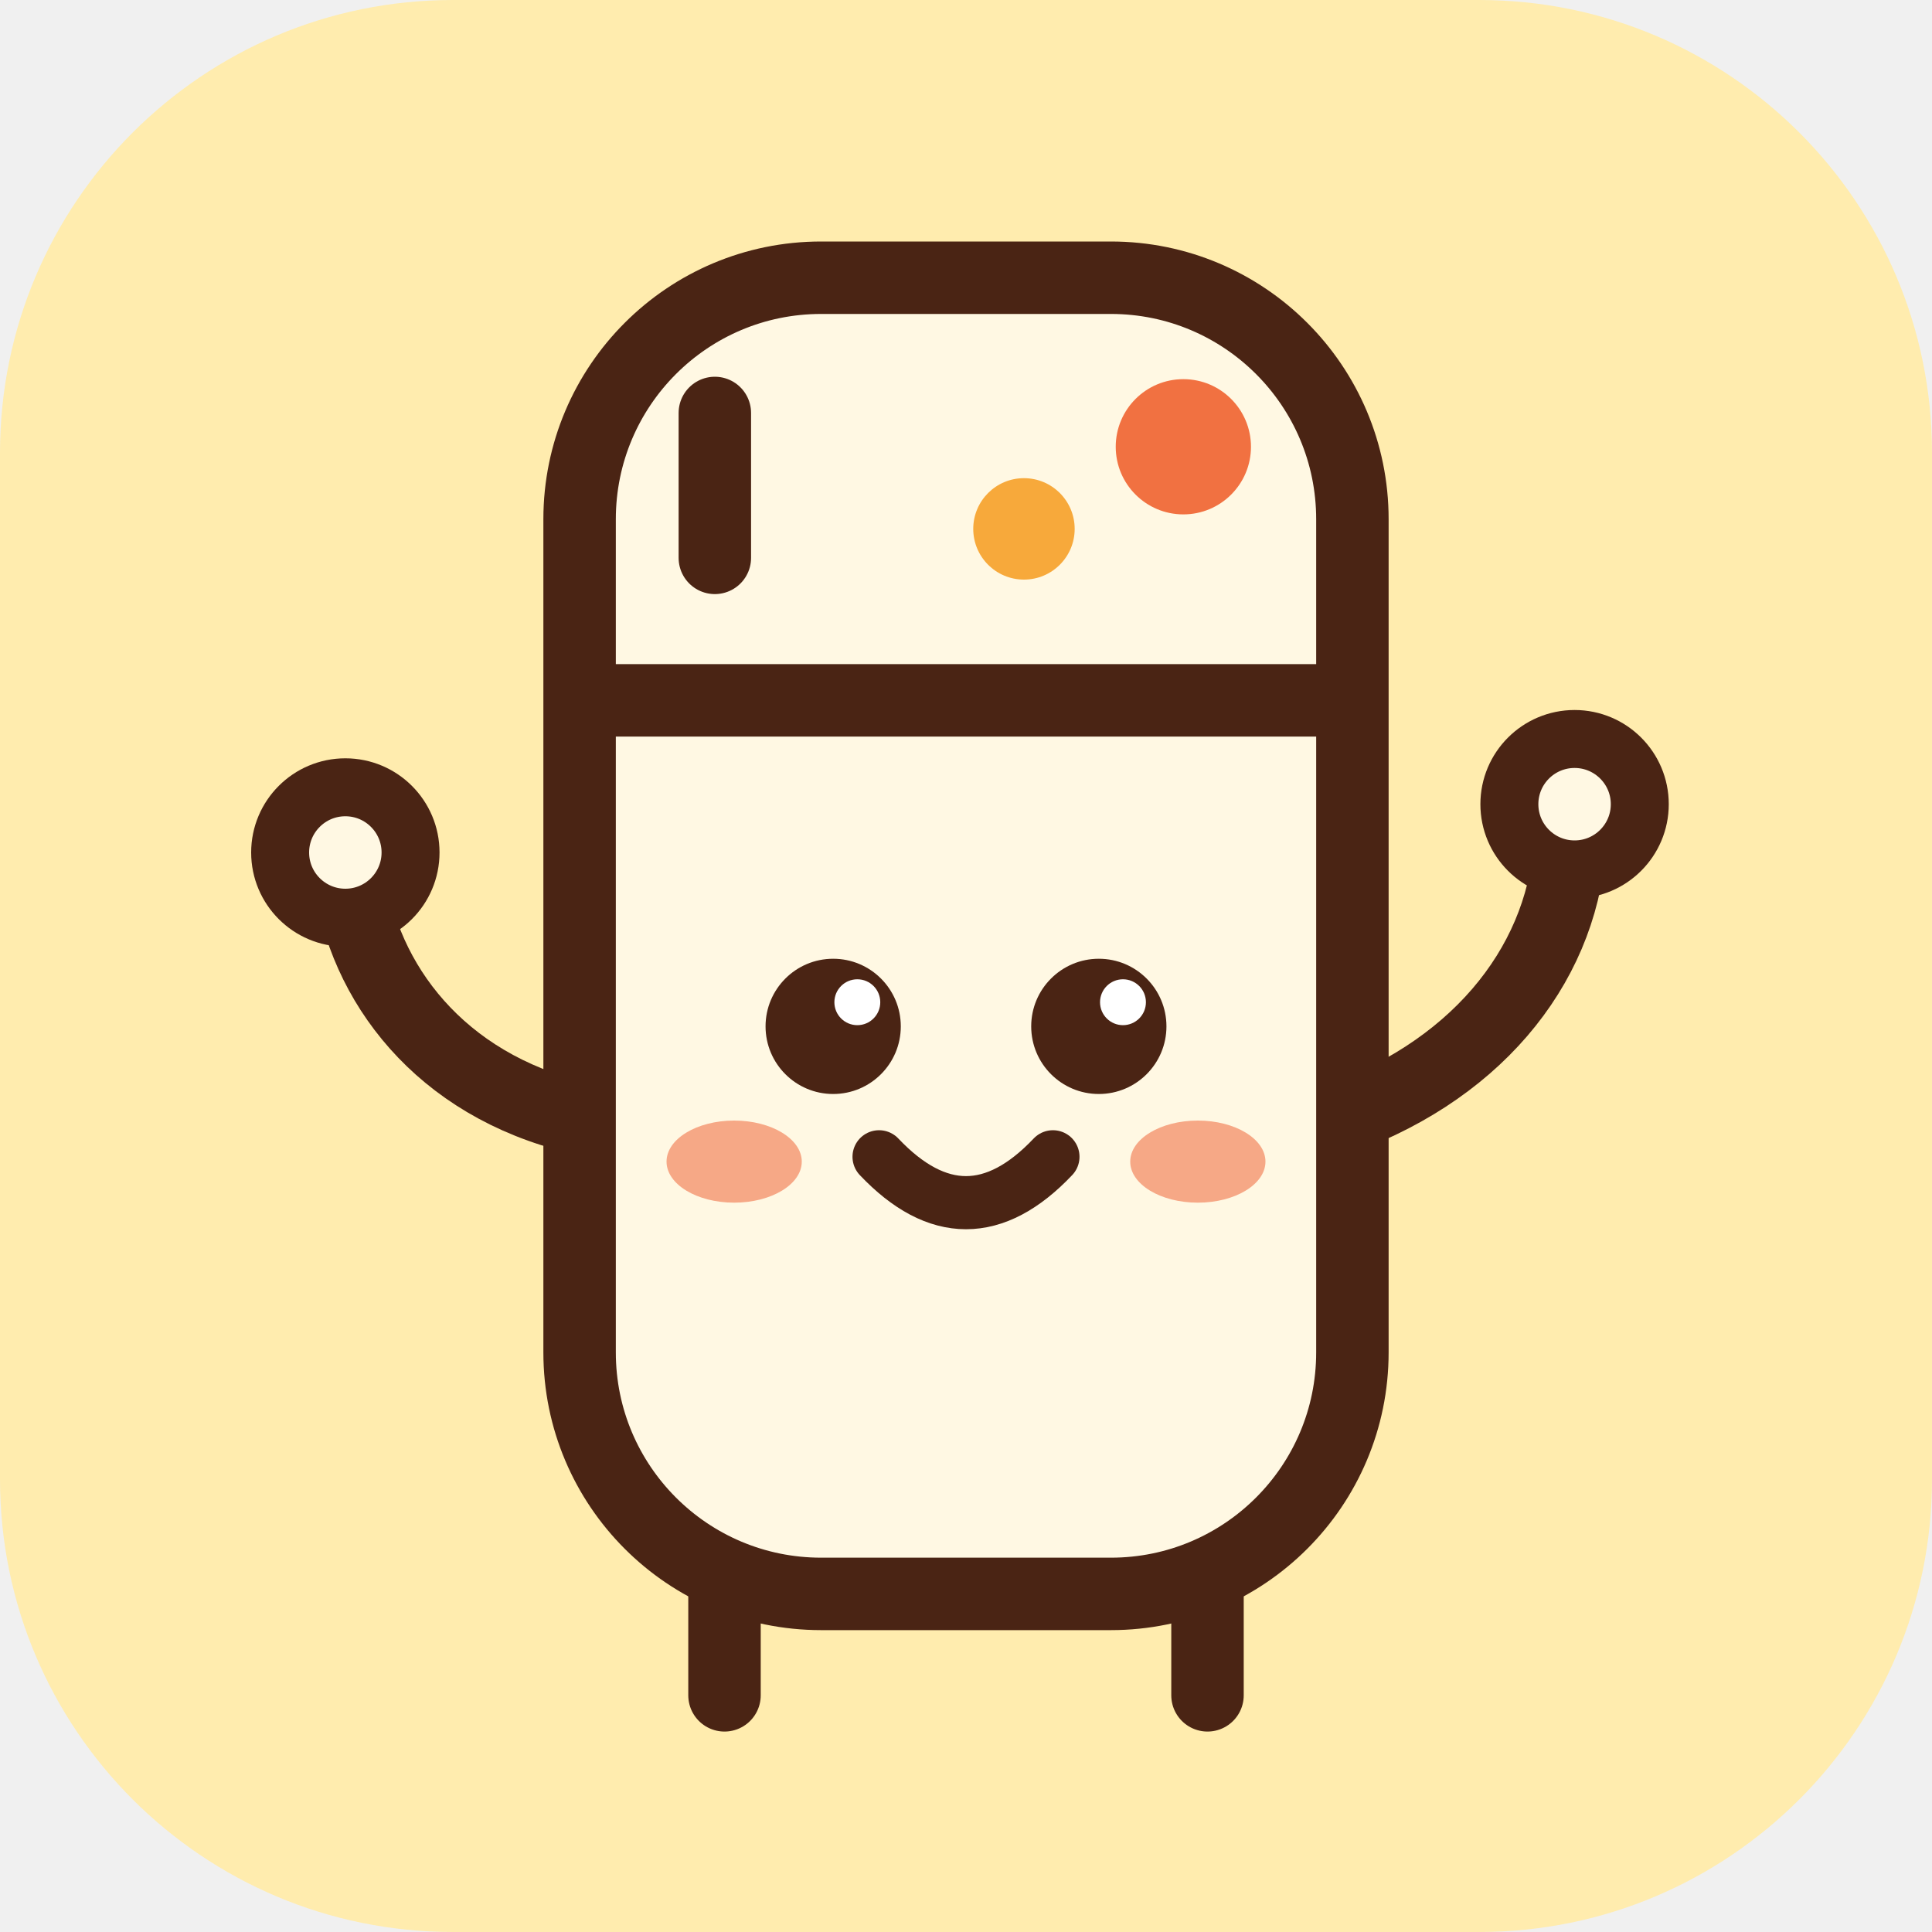
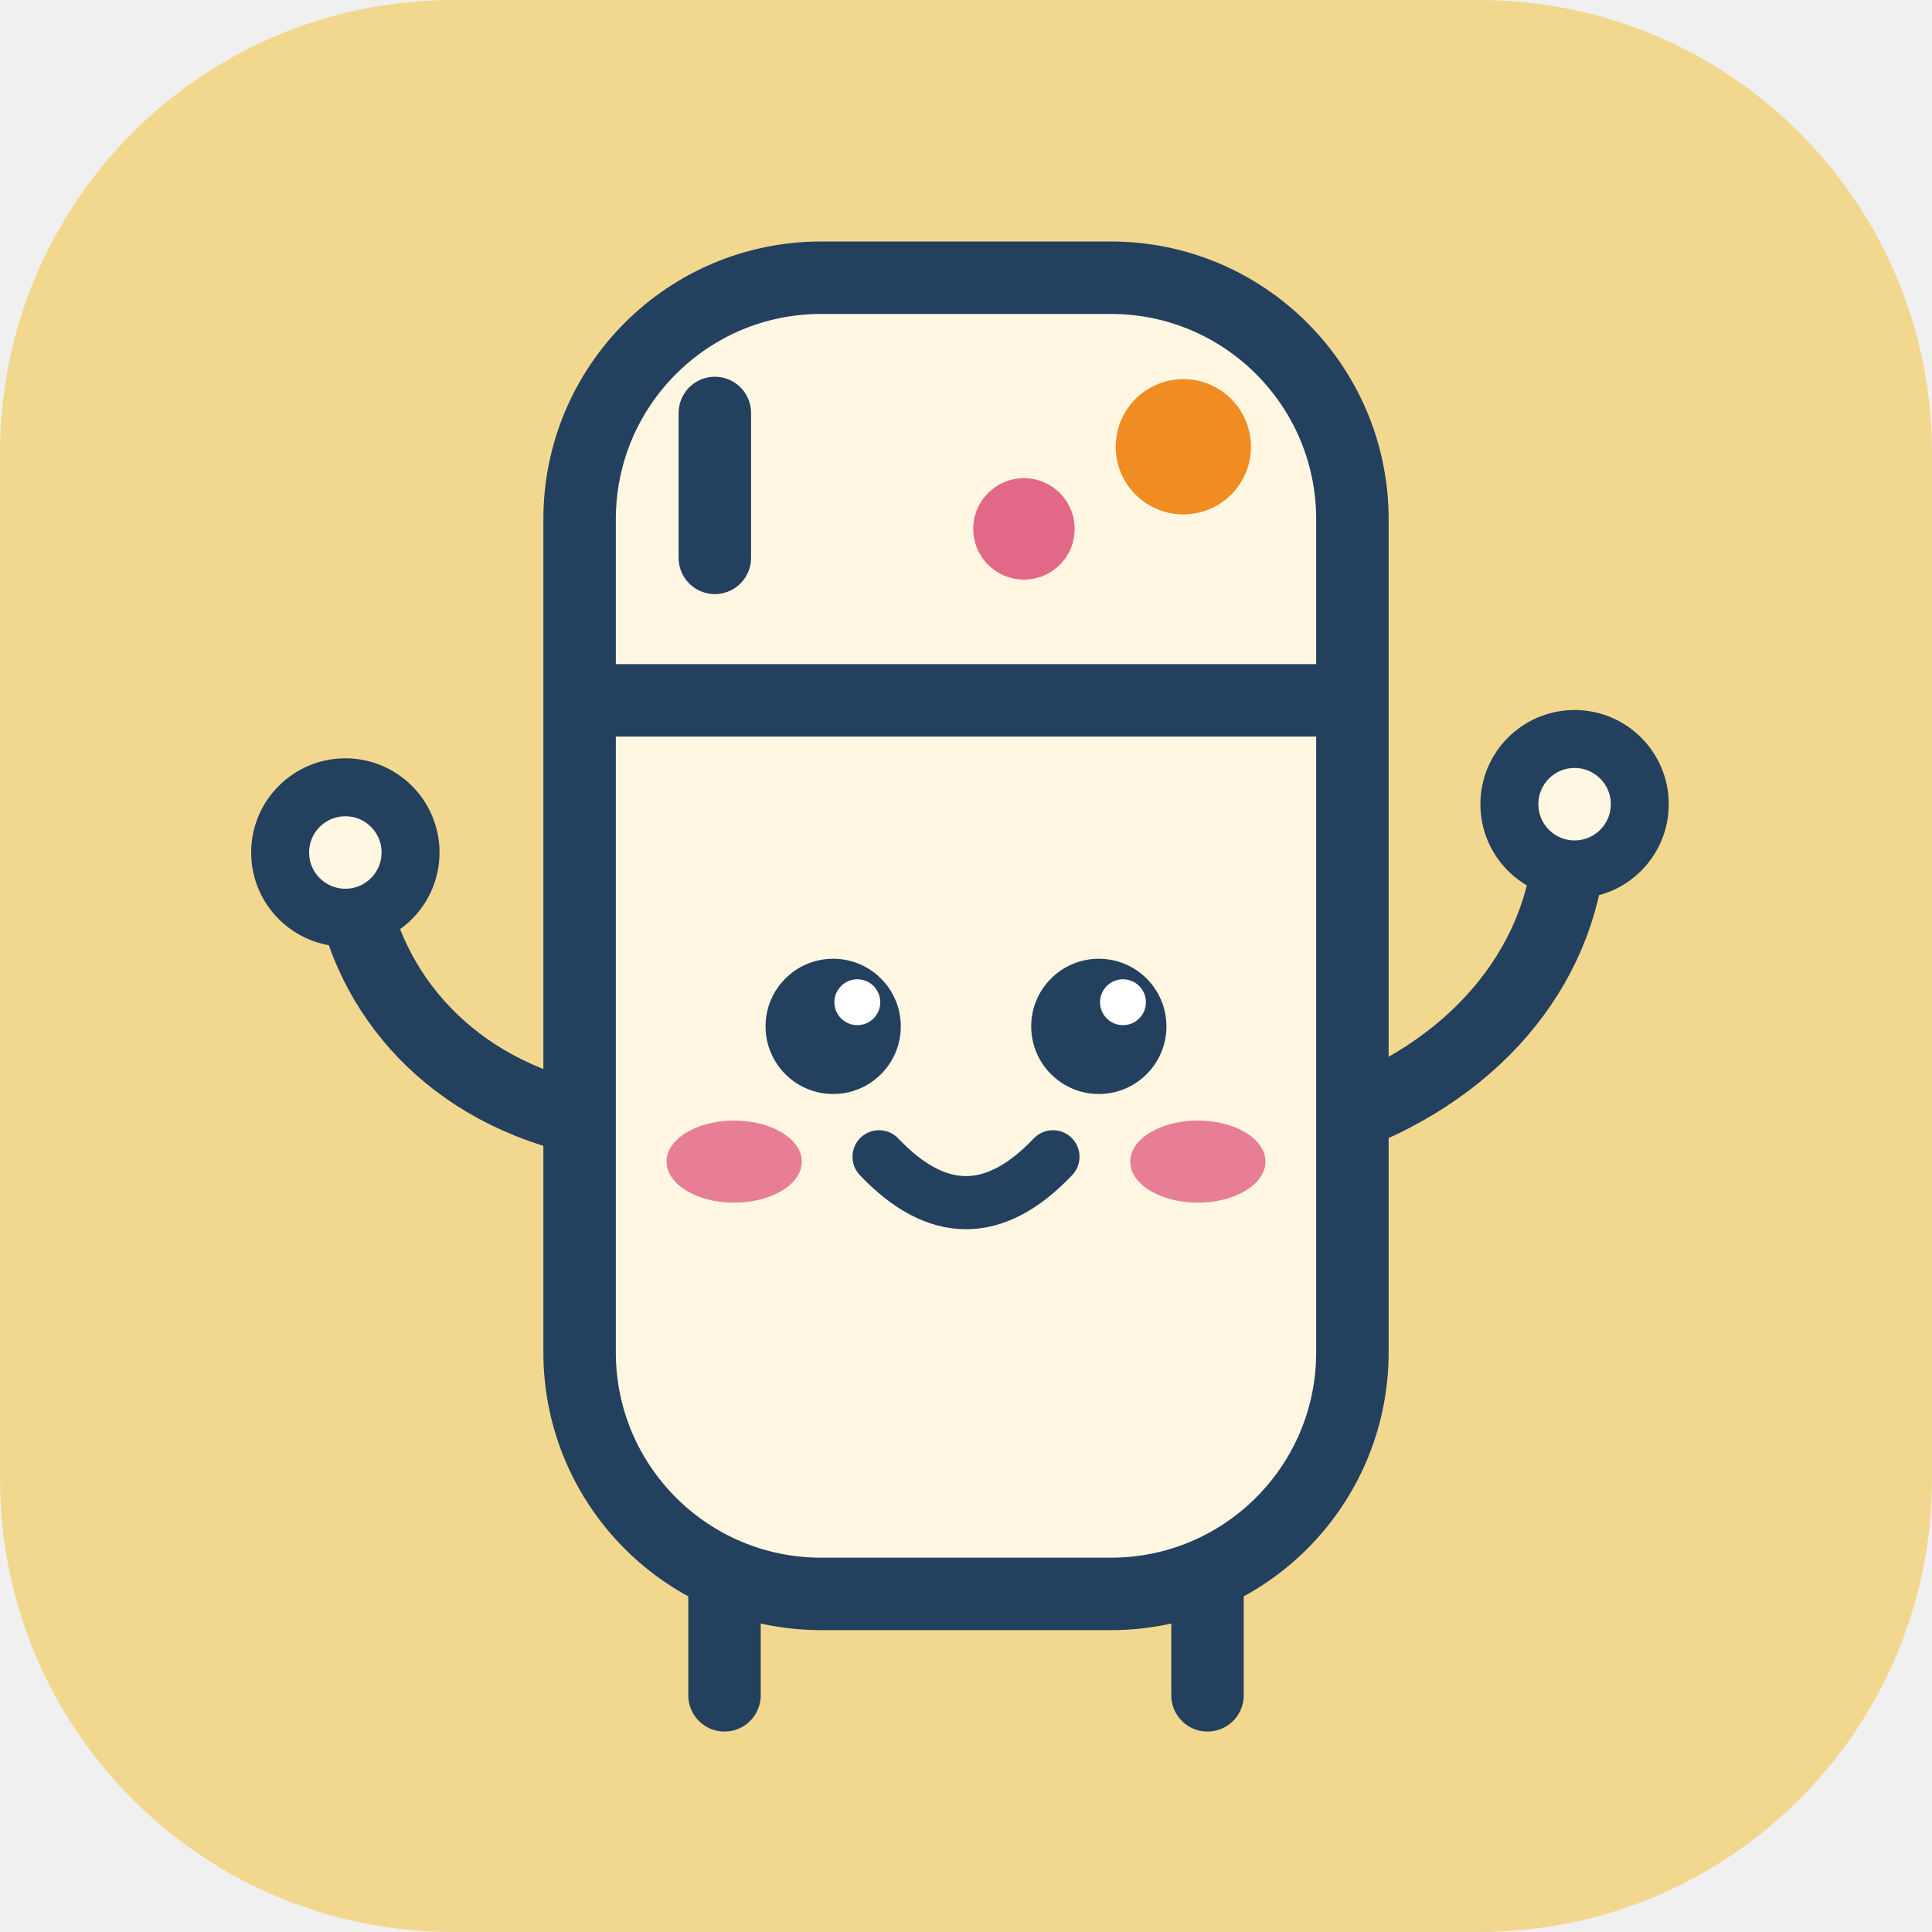
<svg xmlns="http://www.w3.org/2000/svg" viewBox="0 0 64 64">
-   <rect width="64" height="64" rx="15" fill="#ffecae" />
+   <rect width="64" height="64" rx="15" fill="#f2d88f" />
  <g transform="translate(6.4 5.2) scale(.8)">
    <g class="arm-l">
-       <path d="M17 40C11 39 7.5 35 6.6 30.6" fill="none" stroke="#4a2414" stroke-width="3" stroke-linecap="round" />
-       <circle cx="6.3" cy="28.8" r="2.7" fill="#fff8e3" stroke="#4a2414" stroke-width="2.4" />
+       <path d="M17 40C11 39 7.5 35 6.6 30.6" fill="none" stroke="#24405f" stroke-width="3" stroke-linecap="round" />
+       <circle cx="6.3" cy="28.8" r="2.7" fill="#fff7e2" stroke="#24405f" stroke-width="2.4" />
    </g>
    <g class="arm-r">
-       <path d="M47 40C53 38 56.6 33.6 57 28.6" fill="none" stroke="#4a2414" stroke-width="3" stroke-linecap="round" />
-       <circle cx="57.2" cy="26.8" r="2.7" fill="#fff8e3" stroke="#4a2414" stroke-width="2.4" />
+       <path d="M47 40C53 38 56.6 33.6 57 28.6" fill="none" stroke="#24405f" stroke-width="3" stroke-linecap="round" />
+       <circle cx="57.2" cy="26.8" r="2.7" fill="#fff7e2" stroke="#24405f" stroke-width="2.4" />
    </g>
-     <path d="M22 59.5v4.2M42 59.5v4.2" stroke="#4a2414" stroke-width="3" stroke-linecap="round" />
-     <rect x="16" y="5" width="32" height="54.5" rx="10" fill="#fff8e3" stroke="#4a2414" stroke-width="3" />
-     <path d="M16 22.5H48" stroke="#4a2414" stroke-width="3" />
-     <path d="M21.6 10.6v6" stroke="#4a2414" stroke-width="3" stroke-linecap="round" />
-     <circle class="magnet m1" cx="41" cy="12" r="2.8" fill="#f17141" />
-     <circle class="magnet m2" cx="34.4" cy="15.4" r="2.1" fill="#f7a93b" />
+     <path d="M22 59.5v4.2M42 59.5v4.2" stroke="#24405f" stroke-width="3" stroke-linecap="round" />
+     <rect x="16" y="5" width="32" height="54.5" rx="10" fill="#fff7e2" stroke="#24405f" stroke-width="3" />
+     <path d="M16 22.5H48" stroke="#24405f" stroke-width="3" />
+     <path d="M21.6 10.6v6" stroke="#24405f" stroke-width="3" stroke-linecap="round" />
+     <circle class="magnet m1" cx="41" cy="12" r="2.8" fill="#f08c21" />
+     <circle class="magnet m2" cx="34.4" cy="15.4" r="2.1" fill="#e36888" />
    <g class="eyes">
-       <circle cx="26.5" cy="36" r="2.8" fill="#4a2414" />
-       <circle cx="37.5" cy="36" r="2.8" fill="#4a2414" />
+       <circle cx="26.5" cy="36" r="2.8" fill="#24405f" />
+       <circle cx="37.5" cy="36" r="2.8" fill="#24405f" />
      <circle cx="27.5" cy="35" r=".95" fill="#fff" />
      <circle cx="38.5" cy="35" r=".95" fill="#fff" />
    </g>
-     <ellipse cx="22.4" cy="41.6" rx="2.8" ry="1.7" fill="#f59a76" opacity=".85" />
-     <ellipse cx="41.6" cy="41.6" rx="2.8" ry="1.7" fill="#f59a76" opacity=".85" />
-     <path d="M28.4 41.4Q32 45.2 35.6 41.4" stroke="#4a2414" stroke-width="2.2" fill="none" stroke-linecap="round" />
+     <ellipse cx="22.4" cy="41.6" rx="2.8" ry="1.7" fill="#e36888" opacity=".85" />
+     <ellipse cx="41.6" cy="41.6" rx="2.8" ry="1.7" fill="#e36888" opacity=".85" />
+     <path d="M28.4 41.4Q32 45.2 35.6 41.4" stroke="#24405f" stroke-width="2.2" fill="none" stroke-linecap="round" />
  </g>
</svg>
